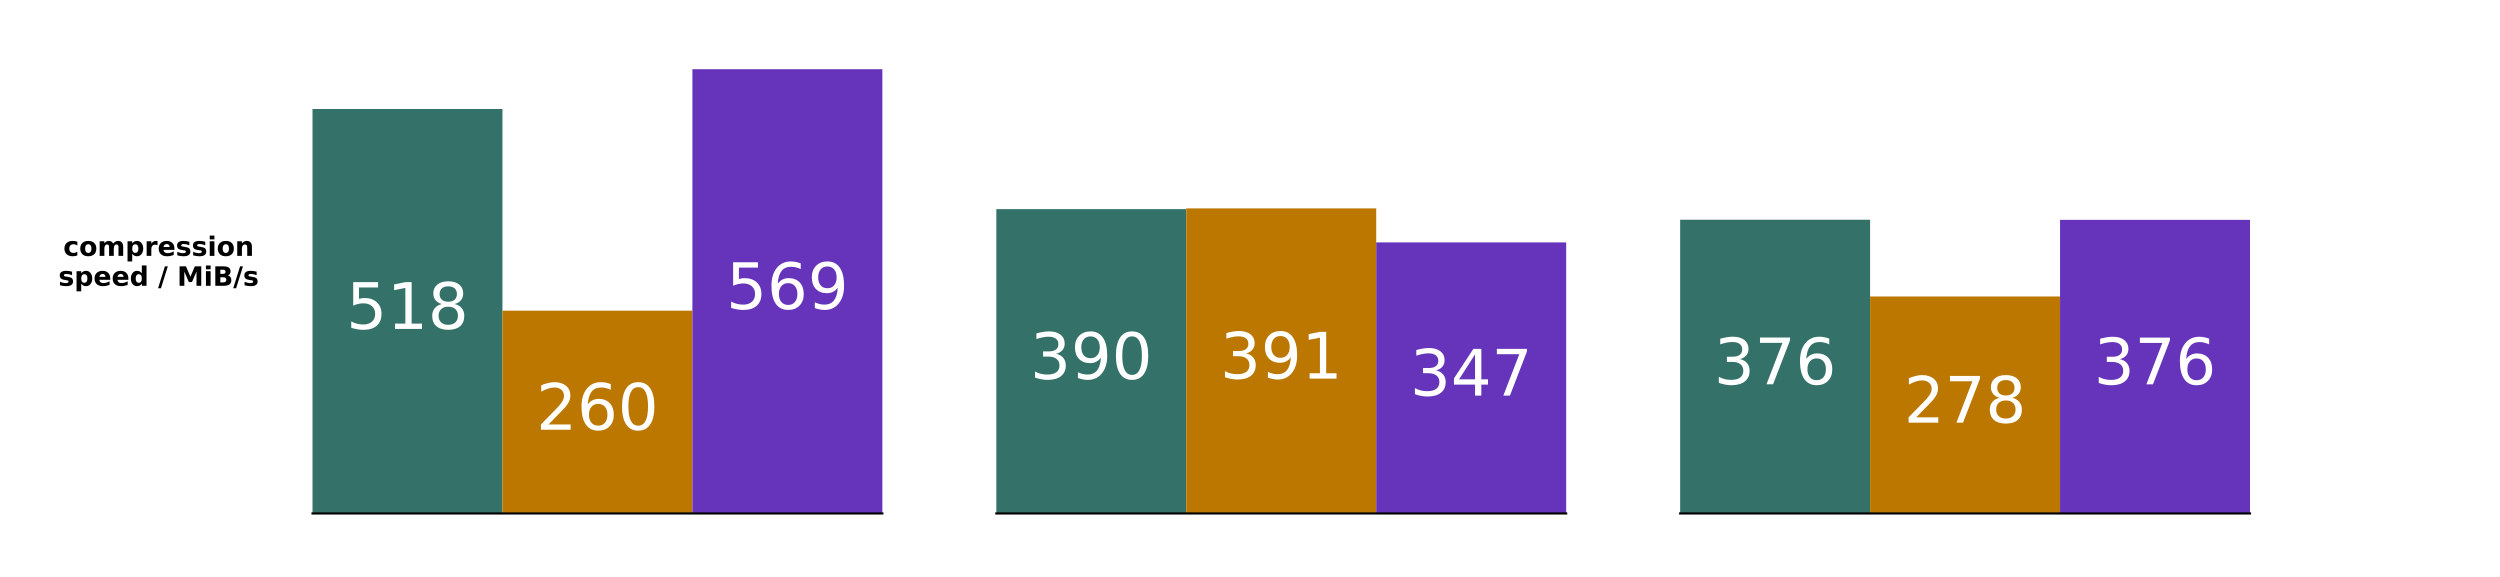
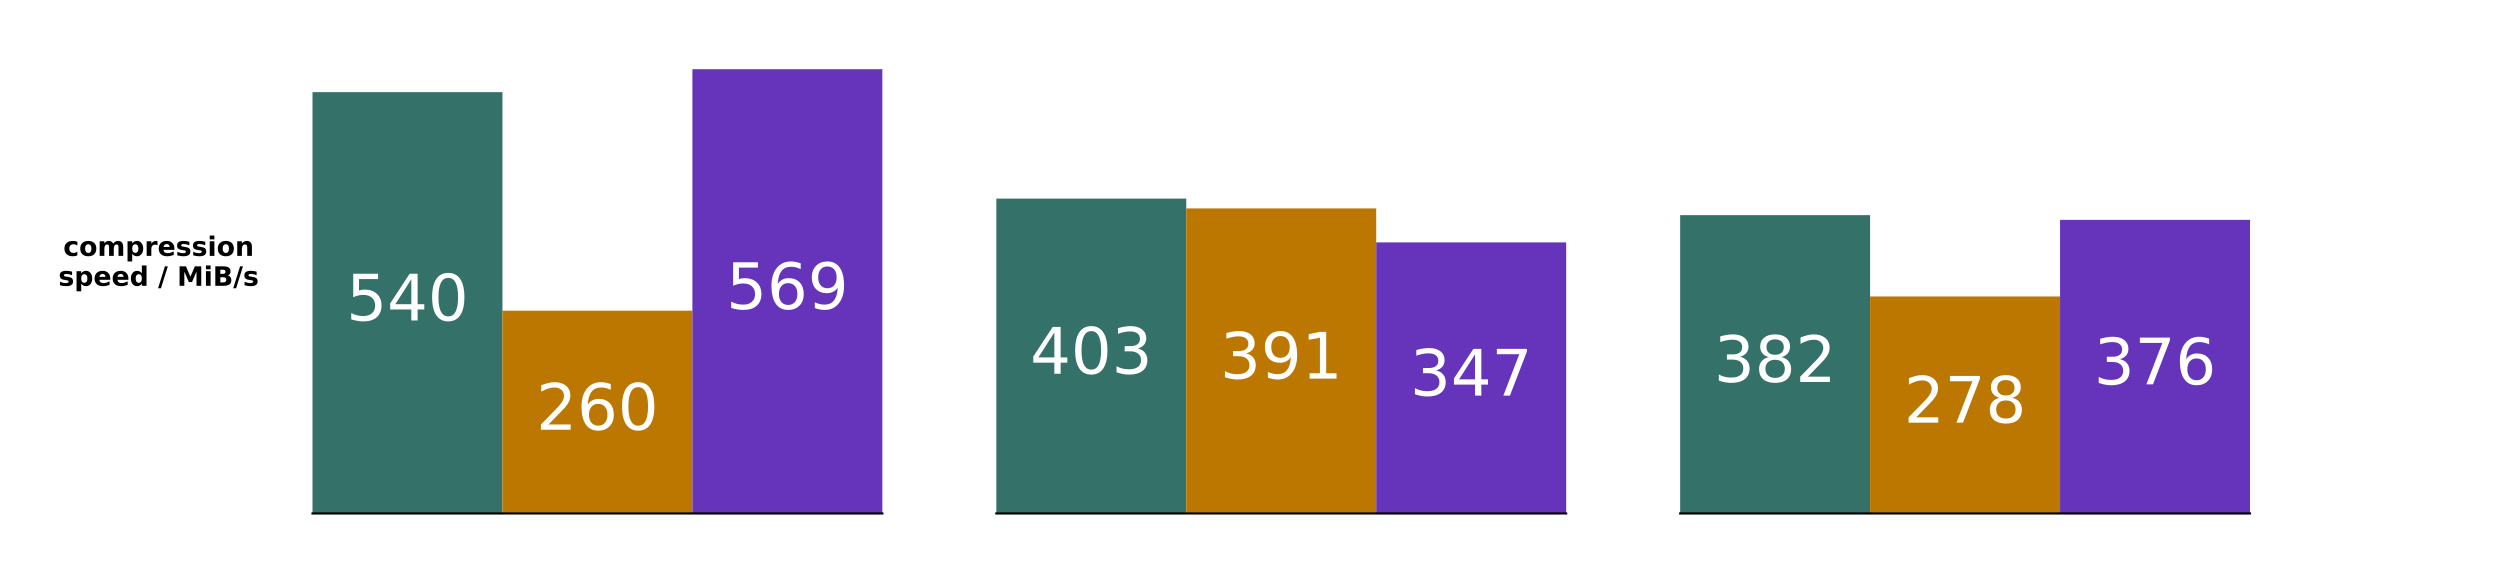
<svg xmlns="http://www.w3.org/2000/svg" xmlns:xlink="http://www.w3.org/1999/xlink" width="1248" height="288" viewBox="0 0 936 216">
  <defs>
    <style>
            *{stroke-linejoin:round;stroke-linecap:butt}
        </style>
  </defs>
  <g id="figure_1">
    <path id="patch_1" d="M0 216h936V0H0z" style="fill:#fff" />
    <g id="axes_1">
      <path id="patch_2" d="M117 192.24h213.353V25.92H117z" style="fill:#fff" />
-       <path id="patch_3" d="M117 192.24h71.118V40.802H117z" clip-path="url(#pc7f2e6397d)" style="fill:#347269" />
-       <path id="patch_4" d="M188.118 192.24h71.117v-75.92h-71.117z" clip-path="url(#pc7f2e6397d)" style="fill:#b70" />
-       <path id="patch_5" d="M259.235 192.24h71.118V25.92h-71.118z" clip-path="url(#pc7f2e6397d)" style="fill:#63b" />
+       <path id="patch_3" d="M117 192.24h71.118V34.49H117z" clip-path="url(#p131eacc465)" style="fill:#347269" />
+       <path id="patch_4" d="M188.118 192.24h71.117v-75.92h-71.117z" clip-path="url(#p131eacc465)" style="fill:#b70" />
+       <path id="patch_5" d="M259.235 192.24h71.118V25.92h-71.118z" clip-path="url(#p131eacc465)" style="fill:#63b" />
      <g id="matplotlib.axis_2">
        <g id="text_1">
          <g transform="matrix(.1 0 0 -.1 23.69 95.802)">
            <defs>
              <path id="DejaVuSans-Bold-63" d="M3366 3391v-913q-228 156-458 231t-477 75q-468 0-729-273t-261-764 261-765q261-273 729-273 263 0 499 78 236 79 436 232V103Q3103 6 2833-42q-270-49-542-49-947 0-1482 486-534 486-534 1352t534 1351q535 486 1482 486 275 0 542-48t533-145" transform="scale(.01563)" />
              <path id="DejaVuSans-Bold-6f" d="M2203 2784q-372 0-567-267t-195-770 195-771q195-267 567-267 366 0 559 267 194 268 194 771t-194 770q-193 267-559 267m0 800q903 0 1411-488 508-487 508-1349 0-863-508-1351Q3106-91 2203-91q-906 0-1417 487-511 488-511 1351 0 862 511 1349 511 488 1417 488" transform="scale(.01563)" />
              <path id="DejaVuSans-Bold-6d" d="M3781 2919q213 325 505 495t642 170q603 0 919-372 316-371 316-1081V0H5038v1825q3 41 4 84 2 44 2 125 0 372-110 539-109 168-353 168-318 0-492-263-173-262-180-759V0H2784v1825q0 581-100 748-100 168-356 168-322 0-497-264t-175-755V0H531v3500h1125v-512q207 296 474 446t589 150q362 0 640-175 279-175 422-490" transform="scale(.01563)" />
              <path id="DejaVuSans-Bold-70" d="M1656 506v-1837H538v4831h1118v-512q232 306 513 451t647 145q647 0 1062-514 416-514 416-1323T3878 423Q3463-91 2816-91q-366 0-647 145-281 146-513 452m744 2266q-359 0-552-264-192-264-192-761t192-761q193-264 552-264t548 262q190 263 190 763t-190 762q-189 263-548 263" transform="scale(.01563)" />
              <path id="DejaVuSans-Bold-72" d="M3138 2547q-147 69-293 101-145 33-292 33-431 0-664-277-233-276-233-791V0H538v3500h1118v-575q216 344 495 501 280 158 671 158 56 0 121-5 66-4 191-20z" transform="scale(.01563)" />
              <path id="DejaVuSans-Bold-65" d="M4031 1759v-318H1416q40-394 284-591t681-197q353 0 723 105 371 105 762 317V213Q3469 63 3072-14t-794-77q-950 0-1477 483-526 483-526 1355 0 856 517 1346 517 491 1424 491 825 0 1320-497 495-496 495-1328m-1150 372q0 319-186 514-186 196-486 196-325 0-528-183t-253-527z" transform="scale(.01563)" />
              <path id="DejaVuSans-Bold-73" d="M3272 3391v-850q-359 150-694 225-334 75-631 75-319 0-474-80-154-80-154-245 0-135 117-207 117-71 420-106l197-28q860-109 1156-359 297-250 297-785 0-559-413-841Q2681-91 1863-91q-347 0-718 55-370 55-761 164v850q335-162 686-244 352-81 714-81 329 0 494 90 166 91 166 270 0 150-114 223t-455 114l-197 25q-747 94-1047 347t-300 769q0 556 381 824 382 269 1169 269 310 0 650-47 341-46 741-146" transform="scale(.01563)" />
              <path id="DejaVuSans-Bold-69" d="M538 3500h1118V0H538zm0 1363h1118v-913H538z" transform="scale(.01563)" />
              <path id="DejaVuSans-Bold-6e" d="M4056 2131V0H2931v1631q0 453-20 625t-70 253q-66 110-179 171-112 61-256 61-350 0-550-271-200-270-200-748V0H538v3500h1118v-512q253 306 537 451 285 145 629 145 606 0 920-372 314-371 314-1081" transform="scale(.01563)" />
            </defs>
            <use xlink:href="#DejaVuSans-Bold-63" />
            <use xlink:href="#DejaVuSans-Bold-6f" x="59.277" />
            <use xlink:href="#DejaVuSans-Bold-6d" x="127.979" />
            <use xlink:href="#DejaVuSans-Bold-70" x="232.178" />
            <use xlink:href="#DejaVuSans-Bold-72" x="303.76" />
            <use xlink:href="#DejaVuSans-Bold-65" x="353.076" />
            <use xlink:href="#DejaVuSans-Bold-73" x="420.898" />
            <use xlink:href="#DejaVuSans-Bold-73" x="480.42" />
            <use xlink:href="#DejaVuSans-Bold-69" x="539.941" />
            <use xlink:href="#DejaVuSans-Bold-6f" x="574.219" />
            <use xlink:href="#DejaVuSans-Bold-6e" x="642.92" />
          </g>
          <g transform="matrix(.1 0 0 -.1 21.867 107)">
            <defs>
              <path id="DejaVuSans-Bold-64" d="M2919 2988v1875h1125V0H2919v506q-231-309-510-453-278-144-643-144-647 0-1063 514-415 515-415 1324t415 1323q416 514 1063 514 362 0 642-145t511-451M2181 722q360 0 549 262 189 263 189 763t-189 762q-189 263-549 263-356 0-545-263-189-262-189-762t189-763q189-262 545-262" transform="scale(.01563)" />
              <path id="DejaVuSans-Bold-2f" d="M1644 4666h694L691-594H0z" transform="scale(.01563)" />
              <path id="DejaVuSans-Bold-4d" d="M588 4666h1531l1062-2497 1069 2497h1528V0H4641v3413L3566 897h-763L1728 3413V0H588z" transform="scale(.01563)" />
              <path id="DejaVuSans-Bold-42" d="M2456 2859q285 0 431 125 147 125 147 369 0 241-147 367-146 127-431 127h-665v-988zm41-2040q362 0 545 153t183 462q0 304-181 455-181 152-547 152h-706V819zm1119 1678q387-113 599-416 213-303 213-743 0-675-456-1007Q3516 0 2584 0H588v4666h1806q972 0 1408-294t436-941q0-340-160-579-159-239-462-355" transform="scale(.01563)" />
            </defs>
            <use xlink:href="#DejaVuSans-Bold-73" />
            <use xlink:href="#DejaVuSans-Bold-70" x="59.521" />
            <use xlink:href="#DejaVuSans-Bold-65" x="131.104" />
            <use xlink:href="#DejaVuSans-Bold-65" x="198.926" />
            <use xlink:href="#DejaVuSans-Bold-64" x="266.748" />
            <use xlink:href="#DejaVuSans-Bold-2f" x="373.145" />
            <use xlink:href="#DejaVuSans-Bold-4d" x="444.482" />
            <use xlink:href="#DejaVuSans-Bold-69" x="543.994" />
            <use xlink:href="#DejaVuSans-Bold-42" x="578.271" />
            <use xlink:href="#DejaVuSans-Bold-2f" x="654.492" />
            <use xlink:href="#DejaVuSans-Bold-73" x="691.016" />
          </g>
        </g>
      </g>
      <path id="patch_6" d="M117 192.24h213.353" style="fill:none;stroke:#000;stroke-width:.8;stroke-linejoin:miter;stroke-linecap:square" />
-       <g id="text_2" style="fill:#fff" transform="matrix(.24 0 0 -.24 129.654 123.143)">
+       <g id="text_2" style="fill:#fff" transform="matrix(.24 0 0 -.24 129.654 119.988)">
        <defs>
          <path id="DejaVuSans-35" d="M691 4666h2478v-532H1269V2991q137 47 274 70 138 23 276 23 781 0 1237-428 457-428 457-1159 0-753-469-1171Q2575-91 1722-91q-294 0-599 50Q819 9 494 109v635q281-153 581-228t634-75q541 0 856 284 316 284 316 772 0 487-316 771-315 285-856 285-253 0-505-56-251-56-513-175z" transform="scale(.01563)" />
-           <path id="DejaVuSans-31" d="M794 531h1031v3560L703 3866v575l1116 225h631V531h1031V0H794z" transform="scale(.01563)" />
-           <path id="DejaVuSans-38" d="M2034 2216q-450 0-708-241-257-241-257-662 0-422 257-663 258-241 708-241t709 242q260 243 260 662 0 421-258 662-257 241-711 241m-631 268q-406 100-633 378-226 279-226 679 0 559 398 884 399 325 1092 325 697 0 1094-325t397-884q0-400-227-679-226-278-629-378 456-106 710-416 255-309 255-755 0-679-414-1042Q2806-91 2034-91q-771 0-1186 362-414 363-414 1042 0 446 256 755 257 310 713 416m-231 997q0-362 226-565 227-203 636-203 407 0 636 203 230 203 230 565 0 363-230 566-229 203-636 203-409 0-636-203-226-203-226-566" transform="scale(.01563)" />
+           <path id="DejaVuSans-34" d="M2419 4116 825 1625h1594zm-166 550h794V1625h666v-525h-666V0h-628v1100H313v609z" transform="scale(.01563)" />
+           <path id="DejaVuSans-30" d="M2034 4250q-487 0-733-480-245-479-245-1442 0-959 245-1439 246-480 733-480 491 0 736 480 246 480 246 1439 0 963-246 1442-245 480-736 480m0 500q785 0 1199-621 414-620 414-1801 0-1178-414-1799Q2819-91 2034-91q-784 0-1198 620-414 621-414 1799 0 1181 414 1801 414 621 1198 621" transform="scale(.01563)" />
        </defs>
        <use xlink:href="#DejaVuSans-35" />
-         <use xlink:href="#DejaVuSans-31" x="63.623" />
-         <use xlink:href="#DejaVuSans-38" x="127.246" />
+         <use xlink:href="#DejaVuSans-34" x="63.623" />
+         <use xlink:href="#DejaVuSans-30" x="127.246" />
      </g>
      <g id="text_3" style="fill:#fff" transform="matrix(.24 0 0 -.24 200.771 160.902)">
        <defs>
          <path id="DejaVuSans-32" d="M1228 531h2203V0H469v531q359 372 979 998 621 627 780 809 303 340 423 576 121 236 121 464 0 372-261 606-261 235-680 235-297 0-627-103-329-103-704-313v638q381 153 712 231 332 78 607 78 725 0 1156-363 431-362 431-968 0-288-108-546-107-257-392-607-78-91-497-524-418-433-1181-1211" transform="scale(.01563)" />
          <path id="DejaVuSans-36" d="M2113 2584q-425 0-674-291-248-290-248-796 0-503 248-796 249-292 674-292t673 292q248 293 248 796 0 506-248 796-248 291-673 291m1253 1979v-575q-238 112-480 171-242 60-480 60-625 0-955-422-329-422-376-1275 184 272 462 417 279 145 613 145 703 0 1111-427 408-426 408-1160 0-719-425-1154Q2819-91 2113-91q-810 0-1238 620-428 621-428 1799 0 1106 525 1764t1409 658q238 0 480-47t505-140" transform="scale(.01563)" />
-           <path id="DejaVuSans-30" d="M2034 4250q-487 0-733-480-245-479-245-1442 0-959 245-1439 246-480 733-480 491 0 736 480 246 480 246 1439 0 963-246 1442-245 480-736 480m0 500q785 0 1199-621 414-620 414-1801 0-1178-414-1799Q2819-91 2034-91q-784 0-1198 620-414 621-414 1799 0 1181 414 1801 414 621 1198 621" transform="scale(.01563)" />
        </defs>
        <use xlink:href="#DejaVuSans-32" />
        <use xlink:href="#DejaVuSans-36" x="63.623" />
        <use xlink:href="#DejaVuSans-30" x="127.246" />
      </g>
      <g id="text_4" style="fill:#fff" transform="matrix(.24 0 0 -.24 271.89 115.703)">
        <defs>
          <path id="DejaVuSans-39" d="M703 97v575q238-113 481-172 244-59 479-59 625 0 954 420 330 420 377 1277-181-269-460-413-278-144-615-144-700 0-1108 423-408 424-408 1159 0 718 425 1152 425 435 1131 435 810 0 1236-621 427-620 427-1801 0-1103-524-1761Q2575-91 1691-91q-238 0-482 47Q966 3 703 97m1256 1978q425 0 673 290 249 291 249 798 0 503-249 795-248 292-673 292t-673-292-248-795q0-507 248-798 248-290 673-290" transform="scale(.01563)" />
        </defs>
        <use xlink:href="#DejaVuSans-35" />
        <use xlink:href="#DejaVuSans-36" x="63.623" />
        <use xlink:href="#DejaVuSans-39" x="127.246" />
      </g>
    </g>
    <g id="axes_2">
      <path id="patch_7" d="M373.024 192.24h213.352V25.92H373.024z" style="fill:#fff" />
-       <path id="patch_8" d="M373.024 192.24h71.117V78.3h-71.117z" clip-path="url(#p7a35ec1f99)" style="fill:#347269" />
-       <path id="patch_9" d="M444.141 192.24h71.118V78.02H444.14z" clip-path="url(#p7a35ec1f99)" style="fill:#b70" />
-       <path id="patch_10" d="M515.259 192.24h71.117V90.746H515.26z" clip-path="url(#p7a35ec1f99)" style="fill:#63b" />
+       <path id="patch_8" d="M373.024 192.24h71.117V74.345h-71.117z" clip-path="url(#p26ce466336)" style="fill:#347269" />
+       <path id="patch_9" d="M444.141 192.24h71.118V78.02H444.14z" clip-path="url(#p26ce466336)" style="fill:#b70" />
+       <path id="patch_10" d="M515.259 192.24h71.117V90.746H515.26z" clip-path="url(#p26ce466336)" style="fill:#63b" />
      <path id="patch_11" d="M373.024 192.24h213.352" style="fill:none;stroke:#000;stroke-width:.8;stroke-linejoin:miter;stroke-linecap:square" />
-       <g id="text_5" style="fill:#fff" transform="matrix(.24 0 0 -.24 385.677 141.892)">
+       <g id="text_5" style="fill:#fff" transform="matrix(.24 0 0 -.24 385.677 139.915)">
        <defs>
          <path id="DejaVuSans-33" d="M2597 2516q453-97 707-404 255-306 255-756 0-690-475-1069Q2609-91 1734-91q-293 0-604 58T488 141v609q262-153 574-231 313-78 654-78 593 0 904 234t311 681q0 413-289 645-289 233-804 233h-544v519h569q465 0 712 186t247 536q0 359-255 551-254 193-729 193-260 0-557-57-297-56-653-174v562q360 100 674 150t592 50q719 0 1137-327 419-326 419-882 0-388-222-655t-631-370" transform="scale(.01563)" />
        </defs>
-         <use xlink:href="#DejaVuSans-33" />
-         <use xlink:href="#DejaVuSans-39" x="63.623" />
-         <use xlink:href="#DejaVuSans-30" x="127.246" />
+         <use xlink:href="#DejaVuSans-34" />
+         <use xlink:href="#DejaVuSans-30" x="63.623" />
+         <use xlink:href="#DejaVuSans-33" x="127.246" />
      </g>
      <g id="text_6" style="fill:#fff" transform="matrix(.24 0 0 -.24 456.795 141.752)">
+         <defs>
+           <path id="DejaVuSans-31" d="M794 531h1031v3560L703 3866v575l1116 225h631V531h1031V0H794z" transform="scale(.01563)" />
+         </defs>
        <use xlink:href="#DejaVuSans-33" />
        <use xlink:href="#DejaVuSans-39" x="63.623" />
        <use xlink:href="#DejaVuSans-31" x="127.246" />
      </g>
      <g id="text_7" style="fill:#fff" transform="matrix(.24 0 0 -.24 527.913 148.115)">
        <defs>
-           <path id="DejaVuSans-34" d="M2419 4116 825 1625h1594zm-166 550h794V1625h666v-525h-666V0h-628v1100H313v609z" transform="scale(.01563)" />
          <path id="DejaVuSans-37" d="M525 4666h3000v-269L1831 0h-659l1594 4134H525z" transform="scale(.01563)" />
        </defs>
        <use xlink:href="#DejaVuSans-33" />
        <use xlink:href="#DejaVuSans-34" x="63.623" />
        <use xlink:href="#DejaVuSans-37" x="127.246" />
      </g>
    </g>
    <g id="axes_3">
      <path id="patch_12" d="M629.047 192.24H842.4V25.92H629.047z" style="fill:#fff" />
-       <path id="patch_13" d="M629.047 192.24h71.118V82.27h-71.118z" clip-path="url(#pc91a103ec1)" style="fill:#347269" />
-       <path id="patch_14" d="M700.165 192.24h71.117v-81.232h-71.117z" clip-path="url(#pc91a103ec1)" style="fill:#b70" />
-       <path id="patch_15" d="M771.282 192.24H842.4V82.31h-71.118z" clip-path="url(#pc91a103ec1)" style="fill:#63b" />
+       <path id="patch_13" d="M629.047 192.24h71.118V80.538h-71.118z" clip-path="url(#p464cfcabc9)" style="fill:#347269" />
+       <path id="patch_14" d="M700.165 192.24h71.117v-81.232h-71.117z" clip-path="url(#p464cfcabc9)" style="fill:#b70" />
+       <path id="patch_15" d="M771.282 192.24H842.4V82.31h-71.118z" clip-path="url(#p464cfcabc9)" style="fill:#63b" />
      <path id="patch_16" d="M629.047 192.24H842.4" style="fill:none;stroke:#000;stroke-width:.8;stroke-linejoin:miter;stroke-linecap:square" />
-       <g id="text_8" style="fill:#fff" transform="matrix(.24 0 0 -.24 641.7 143.878)">
+       <g id="text_8" style="fill:#fff" transform="matrix(.24 0 0 -.24 641.7 143.012)">
+         <defs>
+           <path id="DejaVuSans-38" d="M2034 2216q-450 0-708-241-257-241-257-662 0-422 257-663 258-241 708-241t709 242q260 243 260 662 0 421-258 662-257 241-711 241m-631 268q-406 100-633 378-226 279-226 679 0 559 398 884 399 325 1092 325 697 0 1094-325t397-884q0-400-227-679-226-278-629-378 456-106 710-416 255-309 255-755 0-679-414-1042Q2806-91 2034-91q-771 0-1186 362-414 363-414 1042 0 446 256 755 257 310 713 416m-231 997q0-362 226-565 227-203 636-203 407 0 636 203 230 203 230 565 0 363-230 566-229 203-636 203-409 0-636-203-226-203-226-566" transform="scale(.01563)" />
+         </defs>
        <use xlink:href="#DejaVuSans-33" />
-         <use xlink:href="#DejaVuSans-37" x="63.623" />
-         <use xlink:href="#DejaVuSans-36" x="127.246" />
+         <use xlink:href="#DejaVuSans-38" x="63.623" />
+         <use xlink:href="#DejaVuSans-32" x="127.246" />
      </g>
      <g id="text_9" style="fill:#fff" transform="matrix(.24 0 0 -.24 712.819 158.247)">
        <use xlink:href="#DejaVuSans-32" />
        <use xlink:href="#DejaVuSans-37" x="63.623" />
        <use xlink:href="#DejaVuSans-38" x="127.246" />
      </g>
      <g id="text_10" style="fill:#fff" transform="matrix(.24 0 0 -.24 783.936 143.897)">
        <use xlink:href="#DejaVuSans-33" />
        <use xlink:href="#DejaVuSans-37" x="63.623" />
        <use xlink:href="#DejaVuSans-36" x="127.246" />
      </g>
    </g>
  </g>
  <defs>
-     <clipPath id="pc7f2e6397d">
+     <clipPath id="p131eacc465">
      <path d="M117 25.92h213.353v166.32H117z" />
    </clipPath>
-     <clipPath id="p7a35ec1f99">
+     <clipPath id="p26ce466336">
      <path d="M373.024 25.92h213.353v166.32H373.024z" />
    </clipPath>
-     <clipPath id="pc91a103ec1">
+     <clipPath id="p464cfcabc9">
      <path d="M629.047 25.92H842.4v166.32H629.047z" />
    </clipPath>
  </defs>
</svg>
